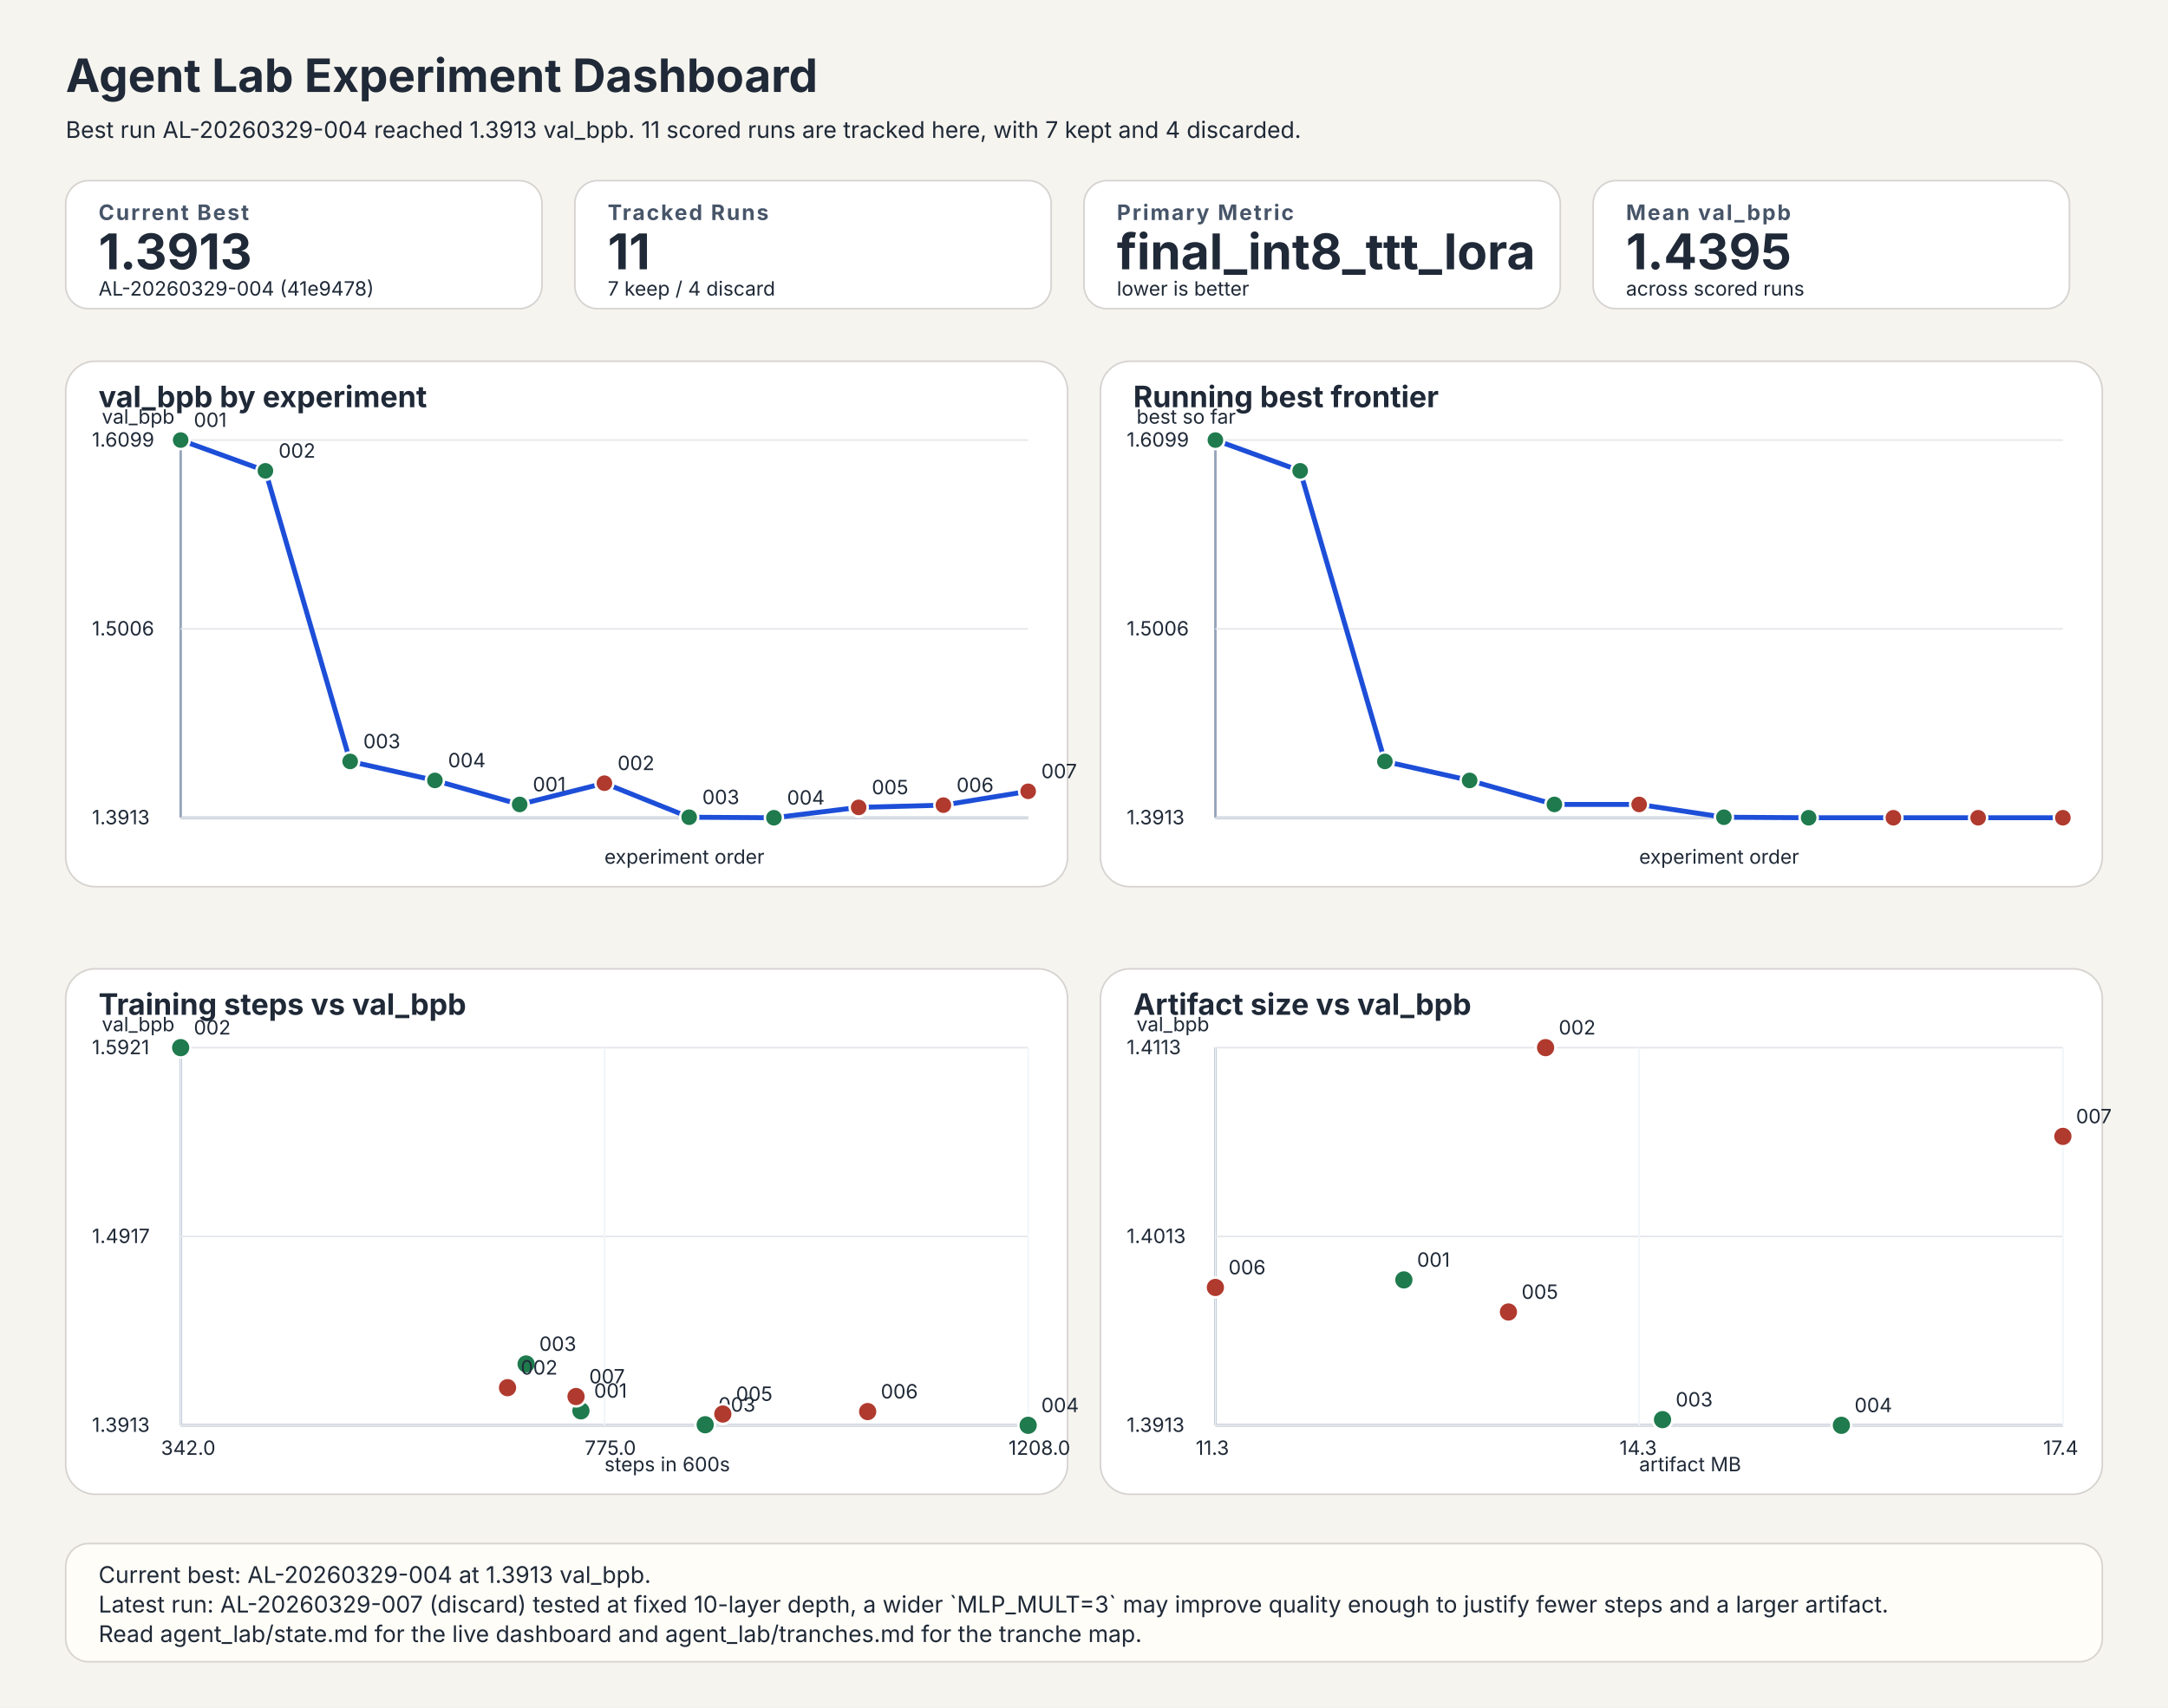
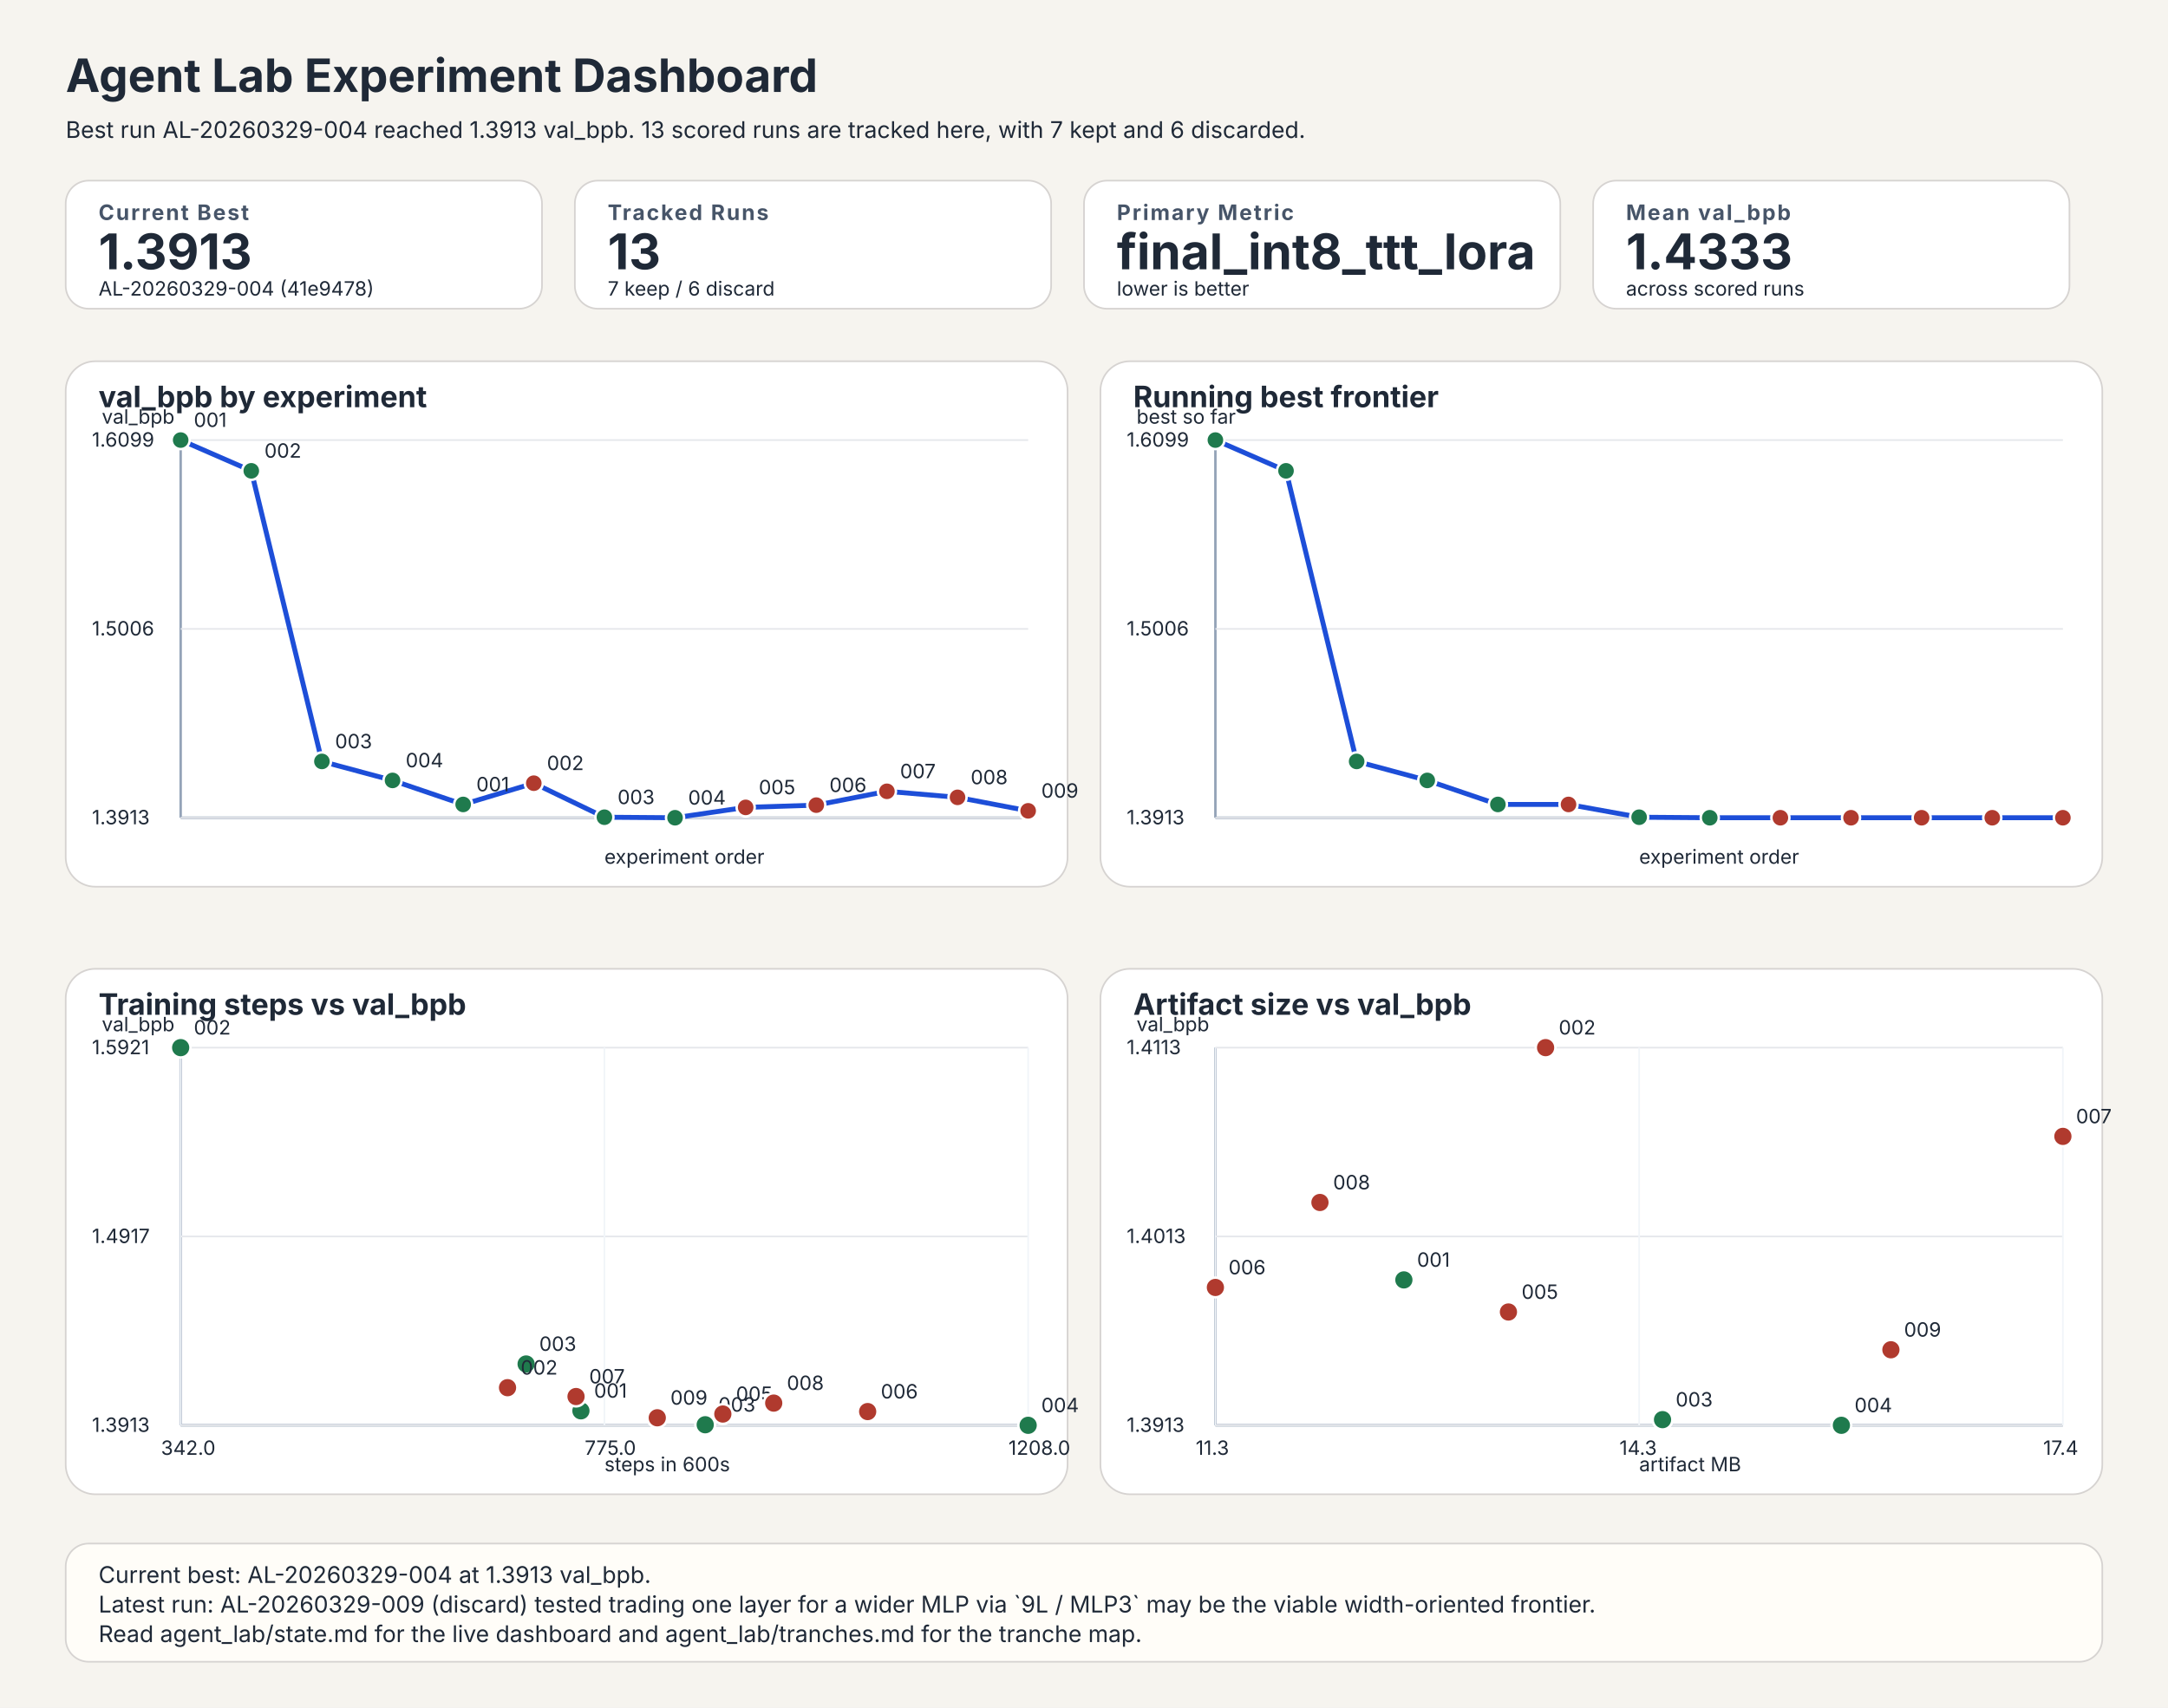
<svg xmlns="http://www.w3.org/2000/svg" width="1320" height="1040" viewBox="0 0 1320 1040">
  <rect width="100%" height="100%" fill="#f6f4ef" />
  <style>text{font-family:ui-sans-serif,system-ui,-apple-system,BlinkMacSystemFont,"Segoe UI",sans-serif;fill:#1f2937}.small{font-size:12px}.body{font-size:14px}.label{font-size:15px;font-weight:600}.title{font-size:28px;font-weight:700}.cardtitle{font-size:13px;font-weight:700;letter-spacing:.08em;text-transform:uppercase;fill:#475569}.metric{font-size:30px;font-weight:700}.paneltitle{font-size:18px;font-weight:700}</style>
  <text x="40" y="56" class="title">Agent Lab Experiment Dashboard</text>
-   <text x="40" y="84" class="body">Best run AL-20260329-004 reached 1.3913 val_bpb. 11 scored runs are tracked here, with 7 kept and 4 discarded.</text>
+   <text x="40" y="84" class="body">Best run AL-20260329-004 reached 1.3913 val_bpb. 13 scored runs are tracked here, with 7 kept and 6 discarded.</text>
  <rect x="40" y="110" width="290" height="78" rx="14" fill="#ffffff" stroke="#d6d3d1" />
  <text x="60" y="134" class="cardtitle">Current Best</text>
  <text x="60" y="164" class="metric">1.3913</text>
  <text x="60" y="180" class="small">AL-20260329-004 (41e9478)</text>
  <rect x="350" y="110" width="290" height="78" rx="14" fill="#ffffff" stroke="#d6d3d1" />
  <text x="370" y="134" class="cardtitle">Tracked Runs</text>
-   <text x="370" y="164" class="metric">11</text>
-   <text x="370" y="180" class="small">7 keep / 4 discard</text>
+   <text x="370" y="164" class="metric">13</text>
+   <text x="370" y="180" class="small">7 keep / 6 discard</text>
  <rect x="660" y="110" width="290" height="78" rx="14" fill="#ffffff" stroke="#d6d3d1" />
  <text x="680" y="134" class="cardtitle">Primary Metric</text>
  <text x="680" y="164" class="metric">final_int8_ttt_lora</text>
  <text x="680" y="180" class="small">lower is better</text>
  <rect x="970" y="110" width="290" height="78" rx="14" fill="#ffffff" stroke="#d6d3d1" />
  <text x="990" y="134" class="cardtitle">Mean val_bpb</text>
-   <text x="990" y="164" class="metric">1.4395</text>
+   <text x="990" y="164" class="metric">1.4333</text>
  <text x="990" y="180" class="small">across scored runs</text>
  <rect x="40" y="220" width="610" height="320" rx="18" fill="#ffffff" stroke="#d6d3d1" />
  <text x="60" y="248" class="paneltitle">val_bpb by experiment</text>
  <line x1="110" y1="498" x2="626" y2="498" stroke="#94a3b8" stroke-width="1.5" />
  <line x1="110" y1="498" x2="110" y2="268" stroke="#94a3b8" stroke-width="1.5" />
  <text x="368.00" y="526.00" class="small">experiment order</text>
  <text x="62.00" y="258.00" class="small">val_bpb</text>
  <line x1="110" y1="498.00" x2="626" y2="498.00" stroke="#e5e7eb" stroke-width="1" />
  <text x="56.00" y="502.00" class="small">1.3913</text>
  <line x1="110" y1="383.00" x2="626" y2="383.00" stroke="#e5e7eb" stroke-width="1" />
  <text x="56.00" y="387.00" class="small">1.5006</text>
  <line x1="110" y1="268.00" x2="626" y2="268.00" stroke="#e5e7eb" stroke-width="1" />
  <text x="56.00" y="272.00" class="small">1.6099</text>
-   <polyline fill="none" stroke="#1d4ed8" stroke-width="3" points="110.00,268.00 161.60,286.73 213.20,463.70 264.80,475.27 316.40,489.90 368.00,476.96 419.60,497.68 471.20,498.00 522.80,491.69 574.40,490.32 626.00,481.90" />
+   <polyline fill="none" stroke="#1d4ed8" stroke-width="3" points="110.00,268.00 153.00,286.73 196.00,463.70 239.00,475.27 282.00,489.90 325.00,476.96 368.00,497.68 411.00,498.00 454.00,491.69 497.00,490.32 540.00,481.90 583.00,485.58 626.00,493.79" />
  <circle cx="110.00" cy="268.00" r="5.5" fill="#1f7a4d" stroke="#ffffff" stroke-width="1.5" />
  <text x="118.00" y="260.00" class="small">001</text>
-   <circle cx="161.60" cy="286.73" r="5.5" fill="#1f7a4d" stroke="#ffffff" stroke-width="1.5" />
-   <text x="169.60" y="278.73" class="small">002</text>
-   <circle cx="213.20" cy="463.70" r="5.5" fill="#1f7a4d" stroke="#ffffff" stroke-width="1.5" />
-   <text x="221.20" y="455.70" class="small">003</text>
-   <circle cx="264.80" cy="475.27" r="5.5" fill="#1f7a4d" stroke="#ffffff" stroke-width="1.5" />
-   <text x="272.80" y="467.27" class="small">004</text>
-   <circle cx="316.40" cy="489.90" r="5.5" fill="#1f7a4d" stroke="#ffffff" stroke-width="1.5" />
-   <text x="324.40" y="481.90" class="small">001</text>
-   <circle cx="368.00" cy="476.96" r="5.5" fill="#b03a2e" stroke="#ffffff" stroke-width="1.5" />
-   <text x="376.00" y="468.96" class="small">002</text>
-   <circle cx="419.60" cy="497.68" r="5.5" fill="#1f7a4d" stroke="#ffffff" stroke-width="1.5" />
-   <text x="427.60" y="489.68" class="small">003</text>
-   <circle cx="471.20" cy="498.00" r="5.5" fill="#1f7a4d" stroke="#ffffff" stroke-width="1.5" />
-   <text x="479.20" y="490.00" class="small">004</text>
-   <circle cx="522.80" cy="491.69" r="5.5" fill="#b03a2e" stroke="#ffffff" stroke-width="1.5" />
-   <text x="530.80" y="483.69" class="small">005</text>
-   <circle cx="574.40" cy="490.32" r="5.5" fill="#b03a2e" stroke="#ffffff" stroke-width="1.5" />
-   <text x="582.40" y="482.32" class="small">006</text>
-   <circle cx="626.00" cy="481.90" r="5.5" fill="#b03a2e" stroke="#ffffff" stroke-width="1.5" />
-   <text x="634.00" y="473.90" class="small">007</text>
+   <circle cx="153.00" cy="286.73" r="5.5" fill="#1f7a4d" stroke="#ffffff" stroke-width="1.5" />
+   <text x="161.00" y="278.73" class="small">002</text>
+   <circle cx="196.00" cy="463.70" r="5.5" fill="#1f7a4d" stroke="#ffffff" stroke-width="1.5" />
+   <text x="204.00" y="455.70" class="small">003</text>
+   <circle cx="239.00" cy="475.27" r="5.5" fill="#1f7a4d" stroke="#ffffff" stroke-width="1.5" />
+   <text x="247.00" y="467.27" class="small">004</text>
+   <circle cx="282.00" cy="489.90" r="5.5" fill="#1f7a4d" stroke="#ffffff" stroke-width="1.5" />
+   <text x="290.00" y="481.90" class="small">001</text>
+   <circle cx="325.00" cy="476.96" r="5.5" fill="#b03a2e" stroke="#ffffff" stroke-width="1.5" />
+   <text x="333.00" y="468.96" class="small">002</text>
+   <circle cx="368.00" cy="497.68" r="5.5" fill="#1f7a4d" stroke="#ffffff" stroke-width="1.5" />
+   <text x="376.00" y="489.68" class="small">003</text>
+   <circle cx="411.00" cy="498.00" r="5.5" fill="#1f7a4d" stroke="#ffffff" stroke-width="1.5" />
+   <text x="419.00" y="490.00" class="small">004</text>
+   <circle cx="454.00" cy="491.69" r="5.5" fill="#b03a2e" stroke="#ffffff" stroke-width="1.5" />
+   <text x="462.00" y="483.69" class="small">005</text>
+   <circle cx="497.00" cy="490.32" r="5.5" fill="#b03a2e" stroke="#ffffff" stroke-width="1.5" />
+   <text x="505.00" y="482.32" class="small">006</text>
+   <circle cx="540.00" cy="481.90" r="5.5" fill="#b03a2e" stroke="#ffffff" stroke-width="1.5" />
+   <text x="548.00" y="473.90" class="small">007</text>
+   <circle cx="583.00" cy="485.58" r="5.5" fill="#b03a2e" stroke="#ffffff" stroke-width="1.5" />
+   <text x="591.00" y="477.58" class="small">008</text>
+   <circle cx="626.00" cy="493.79" r="5.5" fill="#b03a2e" stroke="#ffffff" stroke-width="1.5" />
+   <text x="634.00" y="485.79" class="small">009</text>
  <rect x="670" y="220" width="610" height="320" rx="18" fill="#ffffff" stroke="#d6d3d1" />
  <text x="690" y="248" class="paneltitle">Running best frontier</text>
  <line x1="740" y1="498" x2="1256" y2="498" stroke="#94a3b8" stroke-width="1.5" />
  <line x1="740" y1="498" x2="740" y2="268" stroke="#94a3b8" stroke-width="1.5" />
  <text x="998.00" y="526.00" class="small">experiment order</text>
  <text x="692.00" y="258.00" class="small">best so far</text>
  <line x1="740" y1="498.00" x2="1256" y2="498.00" stroke="#e5e7eb" stroke-width="1" />
  <text x="686.00" y="502.00" class="small">1.3913</text>
  <line x1="740" y1="383.00" x2="1256" y2="383.00" stroke="#e5e7eb" stroke-width="1" />
  <text x="686.00" y="387.00" class="small">1.5006</text>
  <line x1="740" y1="268.00" x2="1256" y2="268.00" stroke="#e5e7eb" stroke-width="1" />
  <text x="686.00" y="272.00" class="small">1.6099</text>
-   <polyline fill="none" stroke="#1d4ed8" stroke-width="3" points="740.00,268.00 791.60,286.73 843.20,463.70 894.80,475.27 946.40,489.90 998.00,489.90 1049.60,497.68 1101.20,498.00 1152.80,498.00 1204.40,498.00 1256.00,498.00" />
+   <polyline fill="none" stroke="#1d4ed8" stroke-width="3" points="740.00,268.00 783.00,286.73 826.00,463.70 869.00,475.27 912.00,489.90 955.00,489.90 998.00,497.68 1041.00,498.00 1084.00,498.00 1127.00,498.00 1170.00,498.00 1213.00,498.00 1256.00,498.00" />
  <circle cx="740.00" cy="268.00" r="5.5" fill="#1f7a4d" stroke="#ffffff" stroke-width="1.5" />
-   <circle cx="791.60" cy="286.73" r="5.5" fill="#1f7a4d" stroke="#ffffff" stroke-width="1.5" />
-   <circle cx="843.20" cy="463.70" r="5.5" fill="#1f7a4d" stroke="#ffffff" stroke-width="1.5" />
-   <circle cx="894.80" cy="475.27" r="5.5" fill="#1f7a4d" stroke="#ffffff" stroke-width="1.5" />
-   <circle cx="946.40" cy="489.90" r="5.5" fill="#1f7a4d" stroke="#ffffff" stroke-width="1.5" />
-   <circle cx="998.00" cy="489.90" r="5.5" fill="#b03a2e" stroke="#ffffff" stroke-width="1.5" />
-   <circle cx="1049.60" cy="497.68" r="5.5" fill="#1f7a4d" stroke="#ffffff" stroke-width="1.5" />
-   <circle cx="1101.20" cy="498.00" r="5.5" fill="#1f7a4d" stroke="#ffffff" stroke-width="1.5" />
-   <circle cx="1152.80" cy="498.00" r="5.5" fill="#b03a2e" stroke="#ffffff" stroke-width="1.5" />
-   <circle cx="1204.40" cy="498.00" r="5.5" fill="#b03a2e" stroke="#ffffff" stroke-width="1.5" />
+   <circle cx="783.00" cy="286.73" r="5.5" fill="#1f7a4d" stroke="#ffffff" stroke-width="1.5" />
+   <circle cx="826.00" cy="463.70" r="5.5" fill="#1f7a4d" stroke="#ffffff" stroke-width="1.5" />
+   <circle cx="869.00" cy="475.27" r="5.5" fill="#1f7a4d" stroke="#ffffff" stroke-width="1.5" />
+   <circle cx="912.00" cy="489.90" r="5.5" fill="#1f7a4d" stroke="#ffffff" stroke-width="1.5" />
+   <circle cx="955.00" cy="489.90" r="5.5" fill="#b03a2e" stroke="#ffffff" stroke-width="1.5" />
+   <circle cx="998.00" cy="497.68" r="5.5" fill="#1f7a4d" stroke="#ffffff" stroke-width="1.5" />
+   <circle cx="1041.00" cy="498.00" r="5.5" fill="#1f7a4d" stroke="#ffffff" stroke-width="1.5" />
+   <circle cx="1084.00" cy="498.00" r="5.5" fill="#b03a2e" stroke="#ffffff" stroke-width="1.5" />
+   <circle cx="1127.00" cy="498.00" r="5.5" fill="#b03a2e" stroke="#ffffff" stroke-width="1.5" />
+   <circle cx="1170.00" cy="498.00" r="5.5" fill="#b03a2e" stroke="#ffffff" stroke-width="1.5" />
+   <circle cx="1213.00" cy="498.00" r="5.5" fill="#b03a2e" stroke="#ffffff" stroke-width="1.5" />
  <circle cx="1256.00" cy="498.00" r="5.5" fill="#b03a2e" stroke="#ffffff" stroke-width="1.5" />
  <rect x="40" y="590" width="610" height="320" rx="18" fill="#ffffff" stroke="#d6d3d1" />
  <text x="60" y="618" class="paneltitle">Training steps vs val_bpb</text>
  <line x1="110" y1="868" x2="626" y2="868" stroke="#94a3b8" stroke-width="1.5" />
  <line x1="110" y1="868" x2="110" y2="638" stroke="#94a3b8" stroke-width="1.5" />
  <text x="368.00" y="896.00" class="small">steps in 600s</text>
  <text x="62.00" y="628.00" class="small">val_bpb</text>
  <line x1="110" y1="868.00" x2="626" y2="868.00" stroke="#e5e7eb" stroke-width="1" />
  <text x="56.00" y="872.00" class="small">1.3913</text>
  <line x1="110" y1="753.00" x2="626" y2="753.00" stroke="#e5e7eb" stroke-width="1" />
  <text x="56.00" y="757.00" class="small">1.4917</text>
  <line x1="110" y1="638.00" x2="626" y2="638.00" stroke="#e5e7eb" stroke-width="1" />
  <text x="56.00" y="642.00" class="small">1.5921</text>
  <line x1="110.00" y1="868" x2="110.00" y2="638" stroke="#f1f5f9" stroke-width="1" />
  <text x="98.00" y="886.00" class="small">342.0</text>
  <line x1="368.00" y1="868" x2="368.00" y2="638" stroke="#f1f5f9" stroke-width="1" />
  <text x="356.00" y="886.00" class="small">775.0</text>
  <line x1="626.00" y1="868" x2="626.00" y2="638" stroke="#f1f5f9" stroke-width="1" />
  <text x="614.00" y="886.00" class="small">1208.0</text>
  <circle cx="110.00" cy="638.00" r="6" fill="#1f7a4d" stroke="#ffffff" stroke-width="1.5" />
  <text x="118.00" y="630.00" class="small">002</text>
  <circle cx="320.33" cy="830.66" r="6" fill="#1f7a4d" stroke="#ffffff" stroke-width="1.5" />
  <text x="328.33" y="822.66" class="small">003</text>
  <circle cx="353.70" cy="859.18" r="6" fill="#1f7a4d" stroke="#ffffff" stroke-width="1.5" />
  <text x="361.70" y="851.18" class="small">001</text>
  <circle cx="309.01" cy="845.09" r="6" fill="#b03a2e" stroke="#ffffff" stroke-width="1.5" />
  <text x="317.01" y="837.09" class="small">002</text>
  <circle cx="429.37" cy="867.66" r="6" fill="#1f7a4d" stroke="#ffffff" stroke-width="1.5" />
  <text x="437.37" y="859.66" class="small">003</text>
  <circle cx="626.00" cy="868.00" r="6" fill="#1f7a4d" stroke="#ffffff" stroke-width="1.5" />
  <text x="634.00" y="860.00" class="small">004</text>
  <circle cx="440.10" cy="861.13" r="6" fill="#b03a2e" stroke="#ffffff" stroke-width="1.5" />
  <text x="448.10" y="853.13" class="small">005</text>
  <circle cx="528.28" cy="859.64" r="6" fill="#b03a2e" stroke="#ffffff" stroke-width="1.5" />
  <text x="536.28" y="851.64" class="small">006</text>
  <circle cx="350.72" cy="850.48" r="6" fill="#b03a2e" stroke="#ffffff" stroke-width="1.5" />
  <text x="358.72" y="842.48" class="small">007</text>
+   <circle cx="471.08" cy="854.48" r="6" fill="#b03a2e" stroke="#ffffff" stroke-width="1.5" />
+   <text x="479.08" y="846.48" class="small">008</text>
+   <circle cx="400.18" cy="863.42" r="6" fill="#b03a2e" stroke="#ffffff" stroke-width="1.5" />
+   <text x="408.18" y="855.42" class="small">009</text>
  <rect x="670" y="590" width="610" height="320" rx="18" fill="#ffffff" stroke="#d6d3d1" />
  <text x="690" y="618" class="paneltitle">Artifact size vs val_bpb</text>
  <line x1="740" y1="868" x2="1256" y2="868" stroke="#94a3b8" stroke-width="1.5" />
  <line x1="740" y1="868" x2="740" y2="638" stroke="#94a3b8" stroke-width="1.5" />
  <text x="998.00" y="896.00" class="small">artifact MB</text>
  <text x="692.00" y="628.00" class="small">val_bpb</text>
  <line x1="740" y1="868.00" x2="1256" y2="868.00" stroke="#e5e7eb" stroke-width="1" />
  <text x="686.00" y="872.00" class="small">1.3913</text>
  <line x1="740" y1="753.00" x2="1256" y2="753.00" stroke="#e5e7eb" stroke-width="1" />
  <text x="686.00" y="757.00" class="small">1.4013</text>
  <line x1="740" y1="638.00" x2="1256" y2="638.00" stroke="#e5e7eb" stroke-width="1" />
  <text x="686.00" y="642.00" class="small">1.4113</text>
  <line x1="740.00" y1="868" x2="740.00" y2="638" stroke="#f1f5f9" stroke-width="1" />
  <text x="728.00" y="886.00" class="small">11.3</text>
  <line x1="998.00" y1="868" x2="998.00" y2="638" stroke="#f1f5f9" stroke-width="1" />
  <text x="986.00" y="886.00" class="small">14.3</text>
  <line x1="1256.00" y1="868" x2="1256.00" y2="638" stroke="#f1f5f9" stroke-width="1" />
  <text x="1244.00" y="886.00" class="small">17.4</text>
  <circle cx="854.76" cy="779.45" r="6" fill="#1f7a4d" stroke="#ffffff" stroke-width="1.5" />
  <text x="862.76" y="771.45" class="small">001</text>
  <circle cx="941.04" cy="638.00" r="6" fill="#b03a2e" stroke="#ffffff" stroke-width="1.5" />
  <text x="949.04" y="630.00" class="small">002</text>
  <circle cx="1012.24" cy="864.55" r="6" fill="#1f7a4d" stroke="#ffffff" stroke-width="1.5" />
  <text x="1020.24" y="856.55" class="small">003</text>
  <circle cx="1121.14" cy="868.00" r="6" fill="#1f7a4d" stroke="#ffffff" stroke-width="1.5" />
  <text x="1129.14" y="860.00" class="small">004</text>
  <circle cx="918.42" cy="799.00" r="6" fill="#b03a2e" stroke="#ffffff" stroke-width="1.5" />
  <text x="926.42" y="791.00" class="small">005</text>
  <circle cx="740.00" cy="784.05" r="6" fill="#b03a2e" stroke="#ffffff" stroke-width="1.5" />
  <text x="748.00" y="776.05" class="small">006</text>
  <circle cx="1256.00" cy="692.05" r="6" fill="#b03a2e" stroke="#ffffff" stroke-width="1.5" />
  <text x="1264.00" y="684.05" class="small">007</text>
+   <circle cx="803.66" cy="732.30" r="6" fill="#b03a2e" stroke="#ffffff" stroke-width="1.5" />
+   <text x="811.66" y="724.30" class="small">008</text>
+   <circle cx="1151.29" cy="822.00" r="6" fill="#b03a2e" stroke="#ffffff" stroke-width="1.5" />
+   <text x="1159.29" y="814.00" class="small">009</text>
  <rect x="40" y="940" width="1240" height="72" rx="14" fill="#fffdf8" stroke="#d6d3d1" />
  <text x="60" y="964" class="body">Current best: AL-20260329-004 at 1.3913 val_bpb.</text>
-   <text x="60" y="982" class="body">Latest run: AL-20260329-007 (discard) tested at fixed 10-layer depth, a wider `MLP_MULT=3` may improve quality enough to justify fewer steps and a larger artifact.</text>
+   <text x="60" y="982" class="body">Latest run: AL-20260329-009 (discard) tested trading one layer for a wider MLP via `9L / MLP3` may be the viable width-oriented frontier.</text>
  <text x="60" y="1000" class="body">Read agent_lab/state.md for the live dashboard and agent_lab/tranches.md for the tranche map.</text>
</svg>
